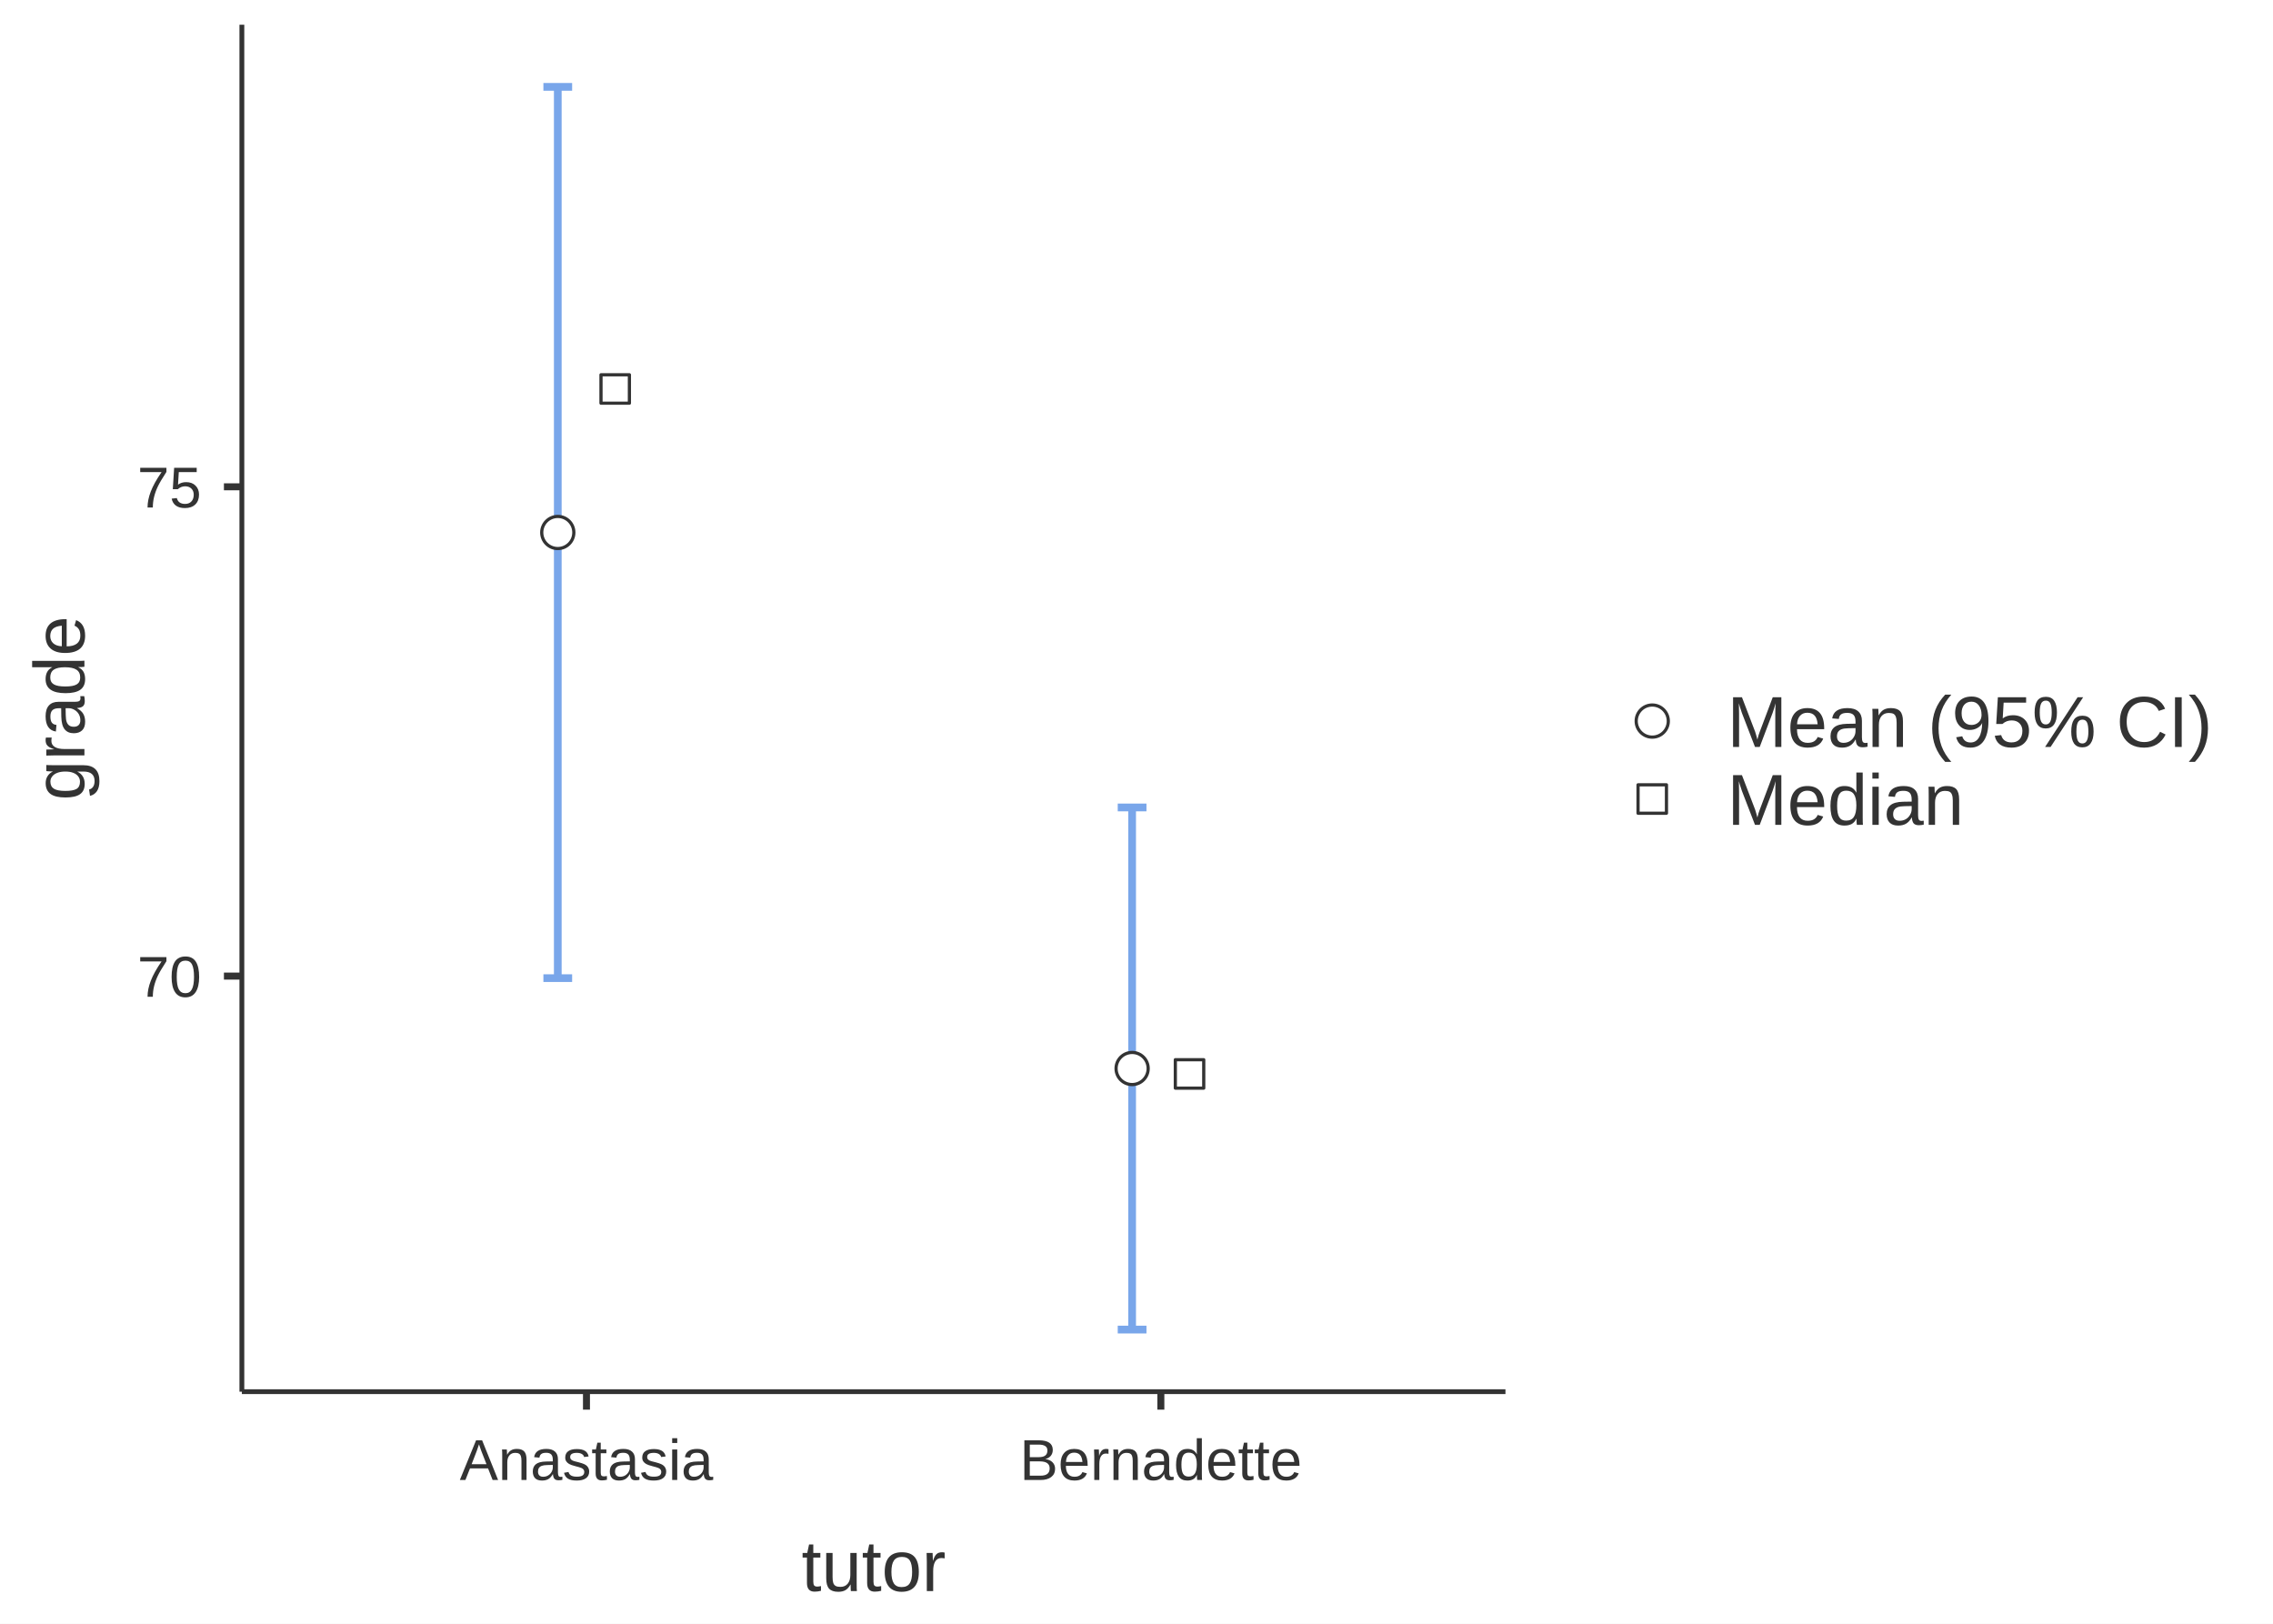
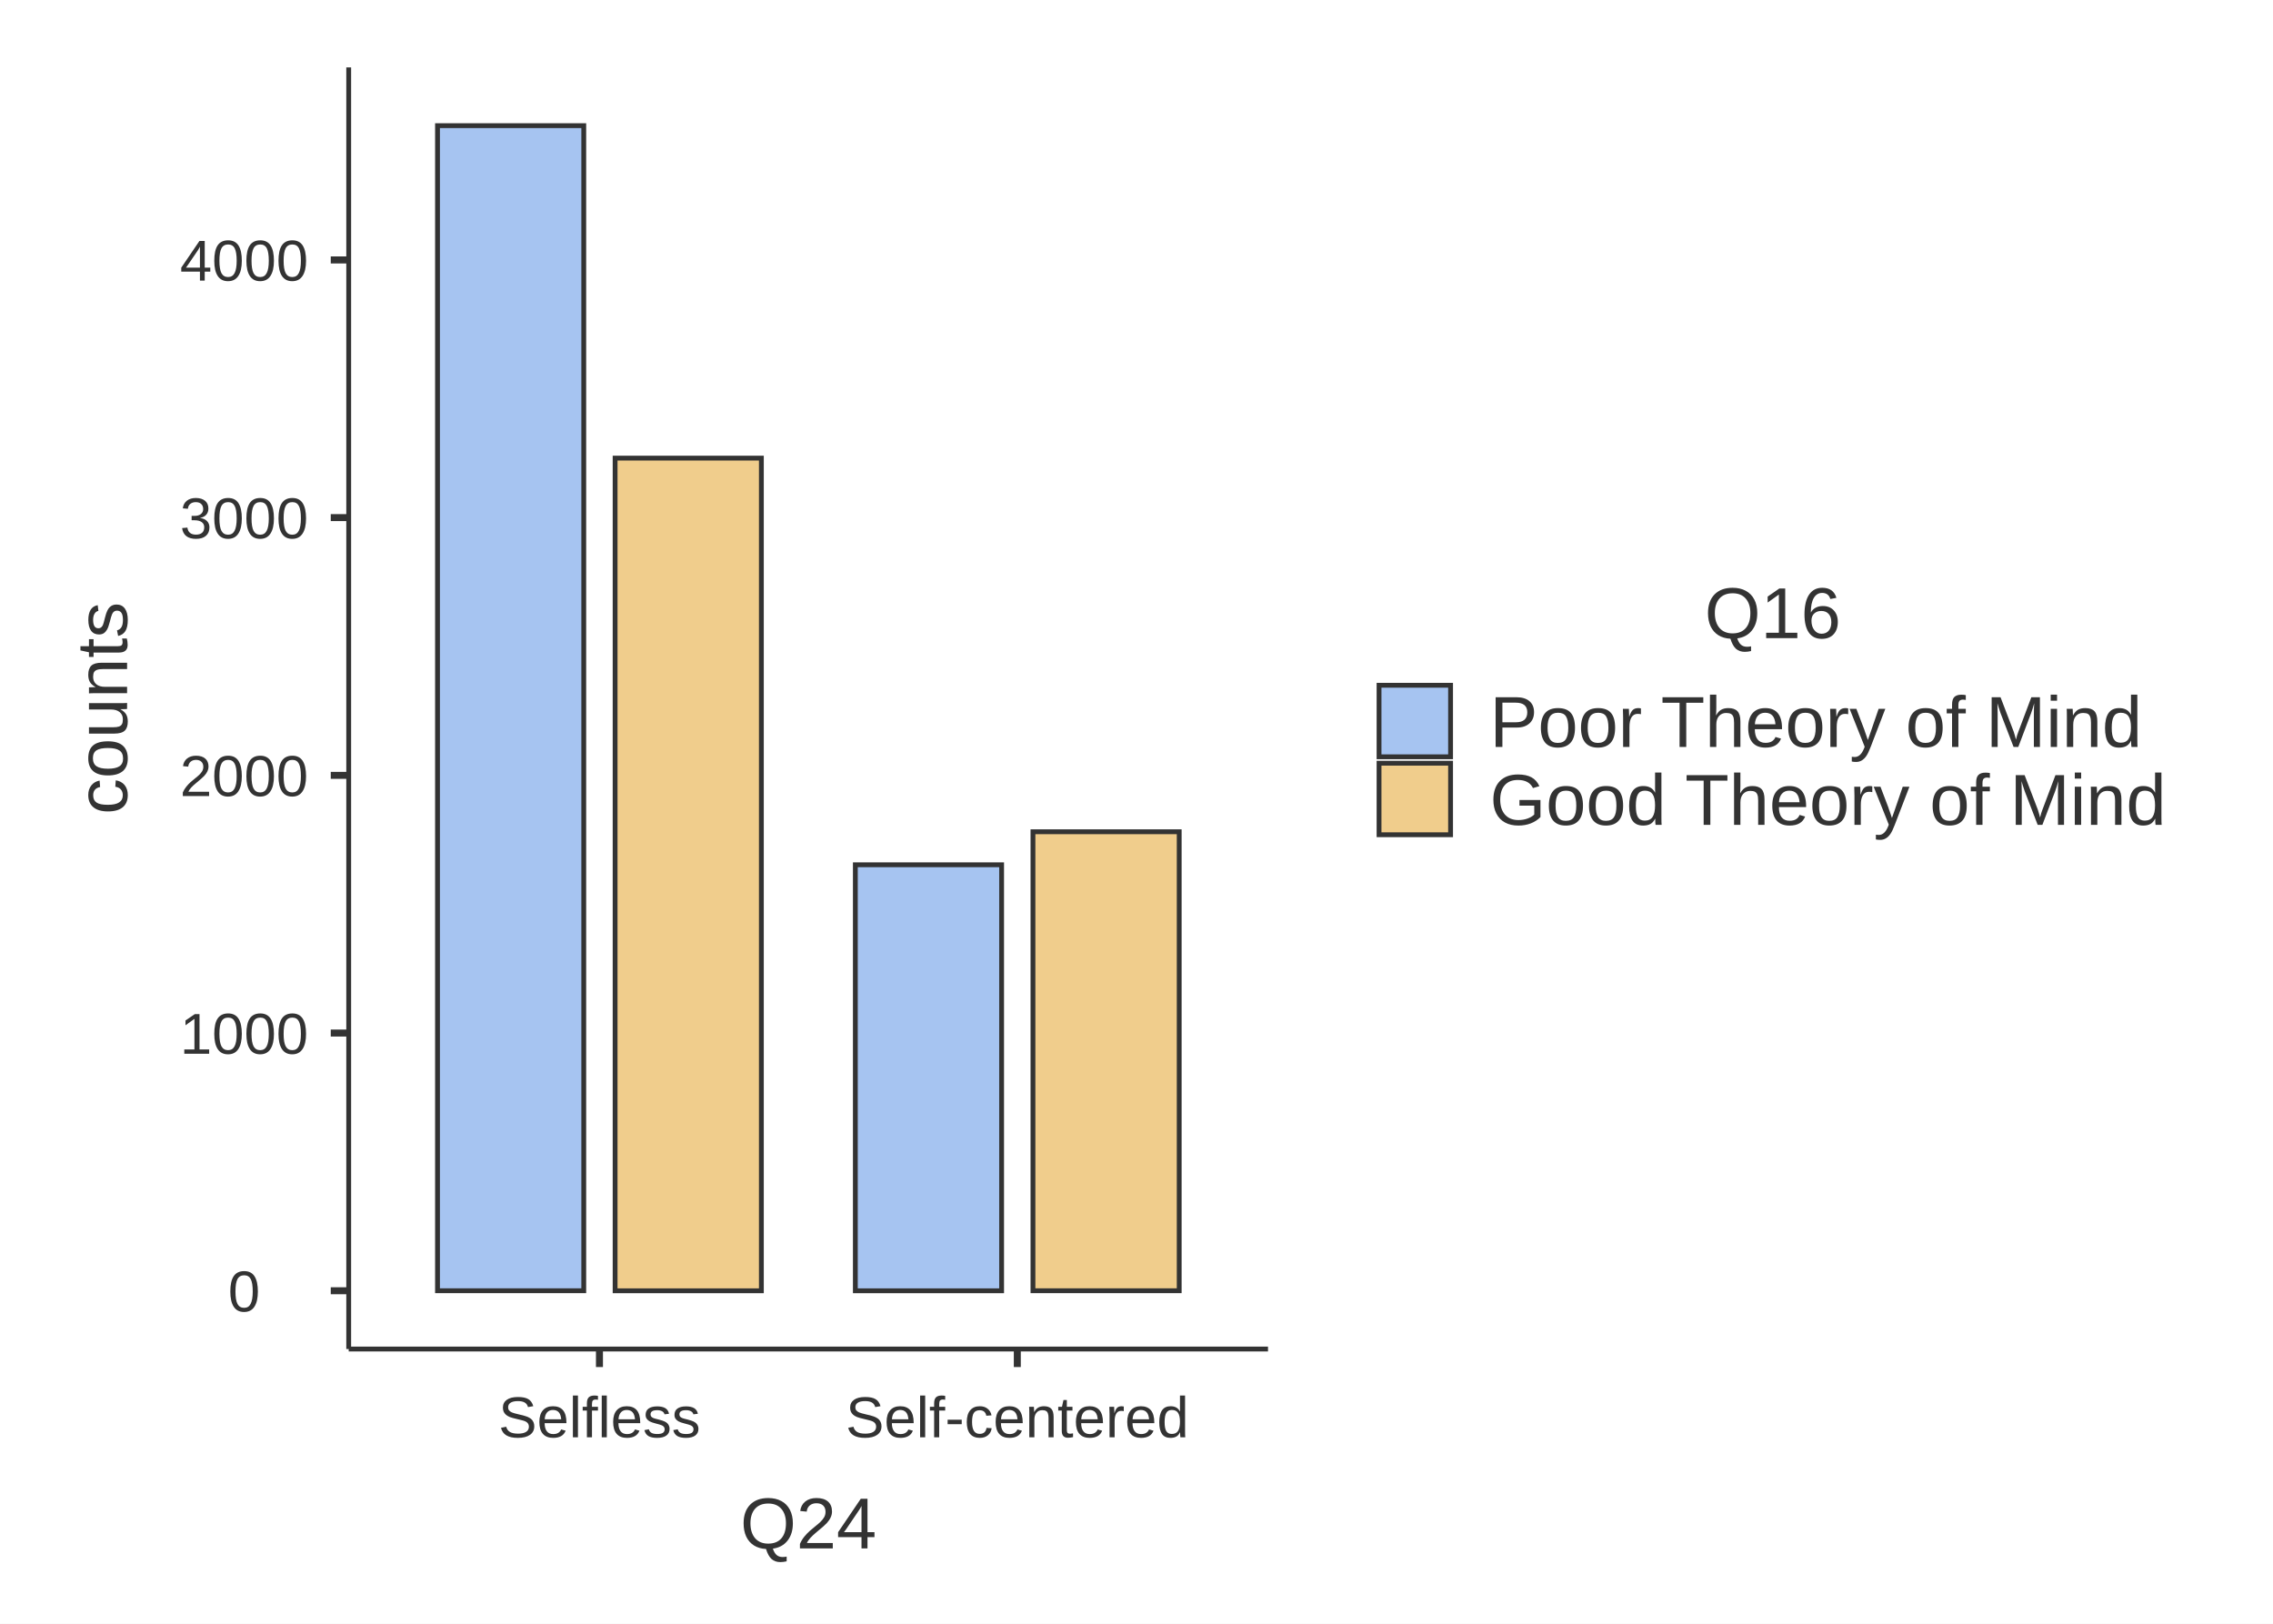
<svg xmlns="http://www.w3.org/2000/svg" class="svglite" width="504.00pt" height="360.00pt" viewBox="0 0 504.00 360.00">
  <defs>
    <style type="text/css">
    .svglite line, .svglite polyline, .svglite polygon, .svglite path, .svglite rect, .svglite circle {
      fill: none;
      stroke: #000000;
      stroke-linecap: round;
      stroke-linejoin: round;
      stroke-miterlimit: 10.00;
    }
  </style>
  </defs>
  <rect width="100%" height="100%" style="stroke: none; fill: #FFFFFF;" />
  <defs>
    <clipPath id="cpMC4wMHw1MDQuMDB8MC4wMHwzNjAuMDA=">
      <rect x="0.00" y="0.00" width="504.00" height="360.00" />
    </clipPath>
  </defs>
  <g clip-path="url(#cpMC4wMHw1MDQuMDB8MC4wMHwzNjAuMDA=)">
    <rect x="0.00" y="0.00" width="504.00" height="360.00" style="stroke-width: 1.55; stroke: none;" />
  </g>
  <defs>
-     <clipPath id="cpNTMuNjN8MzMzLjgxfDUuNDh8MzA4LjU1">
-       <rect x="53.63" y="5.48" width="280.17" height="303.08" />
+     <clipPath id="cpNzcuMzJ8MjgxLjE2fDE0Ljk0fDI5OS4wOQ==">
+       <rect x="77.32" y="14.94" width="203.83" height="284.15" />
    </clipPath>
  </defs>
-   <g clip-path="url(#cpNTMuNjN8MzMzLjgxfDUuNDh8MzA4LjU1)">
-     <rect x="53.63" y="5.48" width="280.17" height="303.08" style="stroke-width: 1.55; stroke: none;" />
-     <polyline points="120.49,19.26 126.86,19.26 " style="stroke-width: 1.71; stroke: #79A6EA; stroke-linecap: butt;" />
-     <polyline points="123.68,19.26 123.68,216.86 " style="stroke-width: 1.71; stroke: #79A6EA; stroke-linecap: butt;" />
-     <polyline points="120.49,216.86 126.86,216.86 " style="stroke-width: 1.71; stroke: #79A6EA; stroke-linecap: butt;" />
-     <polyline points="247.84,179.02 254.21,179.02 " style="stroke-width: 1.71; stroke: #79A6EA; stroke-linecap: butt;" />
-     <polyline points="251.03,179.02 251.03,294.78 " style="stroke-width: 1.71; stroke: #79A6EA; stroke-linecap: butt;" />
-     <polyline points="247.84,294.78 254.21,294.78 " style="stroke-width: 1.71; stroke: #79A6EA; stroke-linecap: butt;" />
-     <circle cx="123.68" cy="118.06" r="3.56" style="stroke-width: 0.71; stroke: #333333; fill: #FFFFFF;" />
-     <circle cx="251.03" cy="236.90" r="3.56" style="stroke-width: 0.71; stroke: #333333; fill: #FFFFFF;" />
-     <rect x="133.26" y="83.09" width="6.30" height="6.30" style="stroke-width: 0.71; stroke: #333333; fill: #FFFFFF;" />
-     <rect x="260.61" y="234.95" width="6.30" height="6.30" style="stroke-width: 0.71; stroke: #333333; fill: #FFFFFF;" />
+   <g clip-path="url(#cpNzcuMzJ8MjgxLjE2fDE0Ljk0fDI5OS4wOQ==)">
+     <rect x="77.32" y="14.94" width="203.83" height="284.15" style="stroke-width: 1.55; stroke: none;" />
+     <rect x="97.01" y="27.86" width="32.43" height="258.31" style="stroke-width: 1.07; stroke: #333333; stroke-linecap: square; stroke-linejoin: miter; fill: #A6C4F1;" />
+     <rect x="189.66" y="191.73" width="32.43" height="94.45" style="stroke-width: 1.07; stroke: #333333; stroke-linecap: square; stroke-linejoin: miter; fill: #A6C4F1;" />
+     <rect x="136.39" y="101.57" width="32.43" height="184.61" style="stroke-width: 1.07; stroke: #333333; stroke-linecap: square; stroke-linejoin: miter; fill: #F0CD8C;" />
+     <rect x="229.04" y="184.41" width="32.43" height="101.76" style="stroke-width: 1.07; stroke: #333333; stroke-linecap: square; stroke-linejoin: miter; fill: #F0CD8C;" />
  </g>
  <g clip-path="url(#cpMC4wMHw1MDQuMDB8MC4wMHwzNjAuMDA=)">
-     <polyline points="53.63,308.55 53.63,5.48 " style="stroke-width: 1.07; stroke: #333333; stroke-linecap: butt;" />
-     <text x="37.55" y="221.00" text-anchor="middle" style="font-size: 12.80px; fill: #333333; font-family: Arial;" textLength="14.23px" lengthAdjust="spacingAndGlyphs">70</text>
-     <text x="37.55" y="112.52" text-anchor="middle" style="font-size: 12.80px; fill: #333333; font-family: Arial;" textLength="14.23px" lengthAdjust="spacingAndGlyphs">75</text>
-     <polyline points="49.65,216.41 53.63,216.41 " style="stroke-width: 1.55; stroke: #333333; stroke-linecap: butt;" />
-     <polyline points="49.65,107.93 53.63,107.93 " style="stroke-width: 1.55; stroke: #333333; stroke-linecap: butt;" />
-     <polyline points="53.63,308.55 333.81,308.55 " style="stroke-width: 1.07; stroke: #333333; stroke-linecap: butt;" />
-     <polyline points="130.04,312.54 130.04,308.55 " style="stroke-width: 1.55; stroke: #333333; stroke-linecap: butt;" />
-     <polyline points="257.40,312.54 257.40,308.55 " style="stroke-width: 1.55; stroke: #333333; stroke-linecap: butt;" />
-     <text x="130.04" y="328.13" text-anchor="middle" style="font-size: 12.80px; fill: #333333; font-family: Arial;" textLength="56.19px" lengthAdjust="spacingAndGlyphs">Anastasia</text>
-     <text x="257.40" y="328.13" text-anchor="middle" style="font-size: 12.80px; fill: #333333; font-family: Arial;" textLength="62.59px" lengthAdjust="spacingAndGlyphs">Bernadette</text>
-     <text x="193.72" y="352.76" text-anchor="middle" style="font-size: 16.00px; fill: #333333; font-family: Arial;" textLength="32.01px" lengthAdjust="spacingAndGlyphs">tutor</text>
-     <text transform="translate(18.72,157.02) rotate(-90)" text-anchor="middle" style="font-size: 16.00px; fill: #333333; font-family: Arial;" textLength="40.92px" lengthAdjust="spacingAndGlyphs">grade</text>
-     <rect x="349.75" y="120.28" width="148.77" height="73.48" style="stroke-width: 1.55; stroke: none;" />
-     <circle cx="366.36" cy="159.87" r="3.56" style="stroke-width: 0.71; stroke: #333333; fill: #FFFFFF;" />
-     <rect x="363.21" y="174.00" width="6.30" height="6.30" style="stroke-width: 0.71; stroke: #333333; fill: #FFFFFF;" />
-     <text x="382.97" y="165.60" style="font-size: 16.00px; fill: #333333; font-family: Arial;" textLength="107.59px" lengthAdjust="spacingAndGlyphs">Mean (95% CI)</text>
-     <text x="382.97" y="182.88" style="font-size: 16.00px; fill: #333333; font-family: Arial;" textLength="52.48px" lengthAdjust="spacingAndGlyphs">Median</text>
+     <polyline points="77.32,299.09 77.32,14.94 " style="stroke-width: 1.07; stroke: #333333; stroke-linecap: butt;" />
+     <text x="54.13" y="290.76" text-anchor="middle" style="font-size: 12.80px; fill: #333333; font-family: Arial;" textLength="7.11px" lengthAdjust="spacingAndGlyphs">0</text>
+     <text x="54.13" y="233.63" text-anchor="middle" style="font-size: 12.80px; fill: #333333; font-family: Arial;" textLength="28.45px" lengthAdjust="spacingAndGlyphs">1000</text>
+     <text x="54.13" y="176.49" text-anchor="middle" style="font-size: 12.80px; fill: #333333; font-family: Arial;" textLength="28.45px" lengthAdjust="spacingAndGlyphs">2000</text>
+     <text x="54.13" y="119.35" text-anchor="middle" style="font-size: 12.80px; fill: #333333; font-family: Arial;" textLength="28.45px" lengthAdjust="spacingAndGlyphs">3000</text>
+     <text x="54.13" y="62.22" text-anchor="middle" style="font-size: 12.80px; fill: #333333; font-family: Arial;" textLength="28.45px" lengthAdjust="spacingAndGlyphs">4000</text>
+     <polyline points="73.34,286.17 77.32,286.17 " style="stroke-width: 1.55; stroke: #333333; stroke-linecap: butt;" />
+     <polyline points="73.34,229.04 77.32,229.04 " style="stroke-width: 1.55; stroke: #333333; stroke-linecap: butt;" />
+     <polyline points="73.34,171.90 77.32,171.90 " style="stroke-width: 1.55; stroke: #333333; stroke-linecap: butt;" />
+     <polyline points="73.34,114.76 77.32,114.76 " style="stroke-width: 1.55; stroke: #333333; stroke-linecap: butt;" />
+     <polyline points="73.34,57.63 77.32,57.63 " style="stroke-width: 1.55; stroke: #333333; stroke-linecap: butt;" />
+     <polyline points="77.32,299.09 281.16,299.09 " style="stroke-width: 1.07; stroke: #333333; stroke-linecap: butt;" />
+     <polyline points="132.92,303.08 132.92,299.09 " style="stroke-width: 1.55; stroke: #333333; stroke-linecap: butt;" />
+     <polyline points="225.57,303.08 225.57,299.09 " style="stroke-width: 1.55; stroke: #333333; stroke-linecap: butt;" />
+     <text x="132.92" y="318.67" text-anchor="middle" style="font-size: 12.80px; fill: #333333; font-family: Arial;" textLength="44.81px" lengthAdjust="spacingAndGlyphs">Selfless</text>
+     <text x="225.57" y="318.67" text-anchor="middle" style="font-size: 12.80px; fill: #333333; font-family: Arial;" textLength="76.10px" lengthAdjust="spacingAndGlyphs">Self-centered</text>
+     <text x="179.24" y="343.30" text-anchor="middle" style="font-size: 16.00px; fill: #333333; font-family: Arial;" textLength="30.25px" lengthAdjust="spacingAndGlyphs">Q24</text>
+     <text transform="translate(28.18,157.02) rotate(-90)" text-anchor="middle" style="font-size: 16.00px; fill: #333333; font-family: Arial;" textLength="47.14px" lengthAdjust="spacingAndGlyphs">counts</text>
+     <rect x="297.10" y="120.28" width="191.96" height="73.48" style="stroke-width: 1.55; stroke: none;" />
+     <text x="393.08" y="141.49" text-anchor="middle" style="font-size: 16.00px; fill: #333333; font-family: Arial;" textLength="30.25px" lengthAdjust="spacingAndGlyphs">Q16</text>
+     <rect x="305.78" y="151.93" width="15.86" height="15.86" style="stroke-width: 1.07; stroke: #333333; stroke-linecap: square; stroke-linejoin: miter; fill: #A6C4F1;" />
+     <rect x="305.78" y="169.21" width="15.86" height="15.86" style="stroke-width: 1.07; stroke: #333333; stroke-linecap: square; stroke-linejoin: miter; fill: #F0CD8C;" />
+     <text x="330.32" y="165.60" style="font-size: 16.00px; fill: #333333; font-family: Arial;" textLength="144.94px" lengthAdjust="spacingAndGlyphs">Poor Theory of Mind</text>
+     <text x="330.32" y="182.88" style="font-size: 16.00px; fill: #333333; font-family: Arial;" textLength="150.29px" lengthAdjust="spacingAndGlyphs">Good Theory of Mind</text>
  </g>
</svg>
